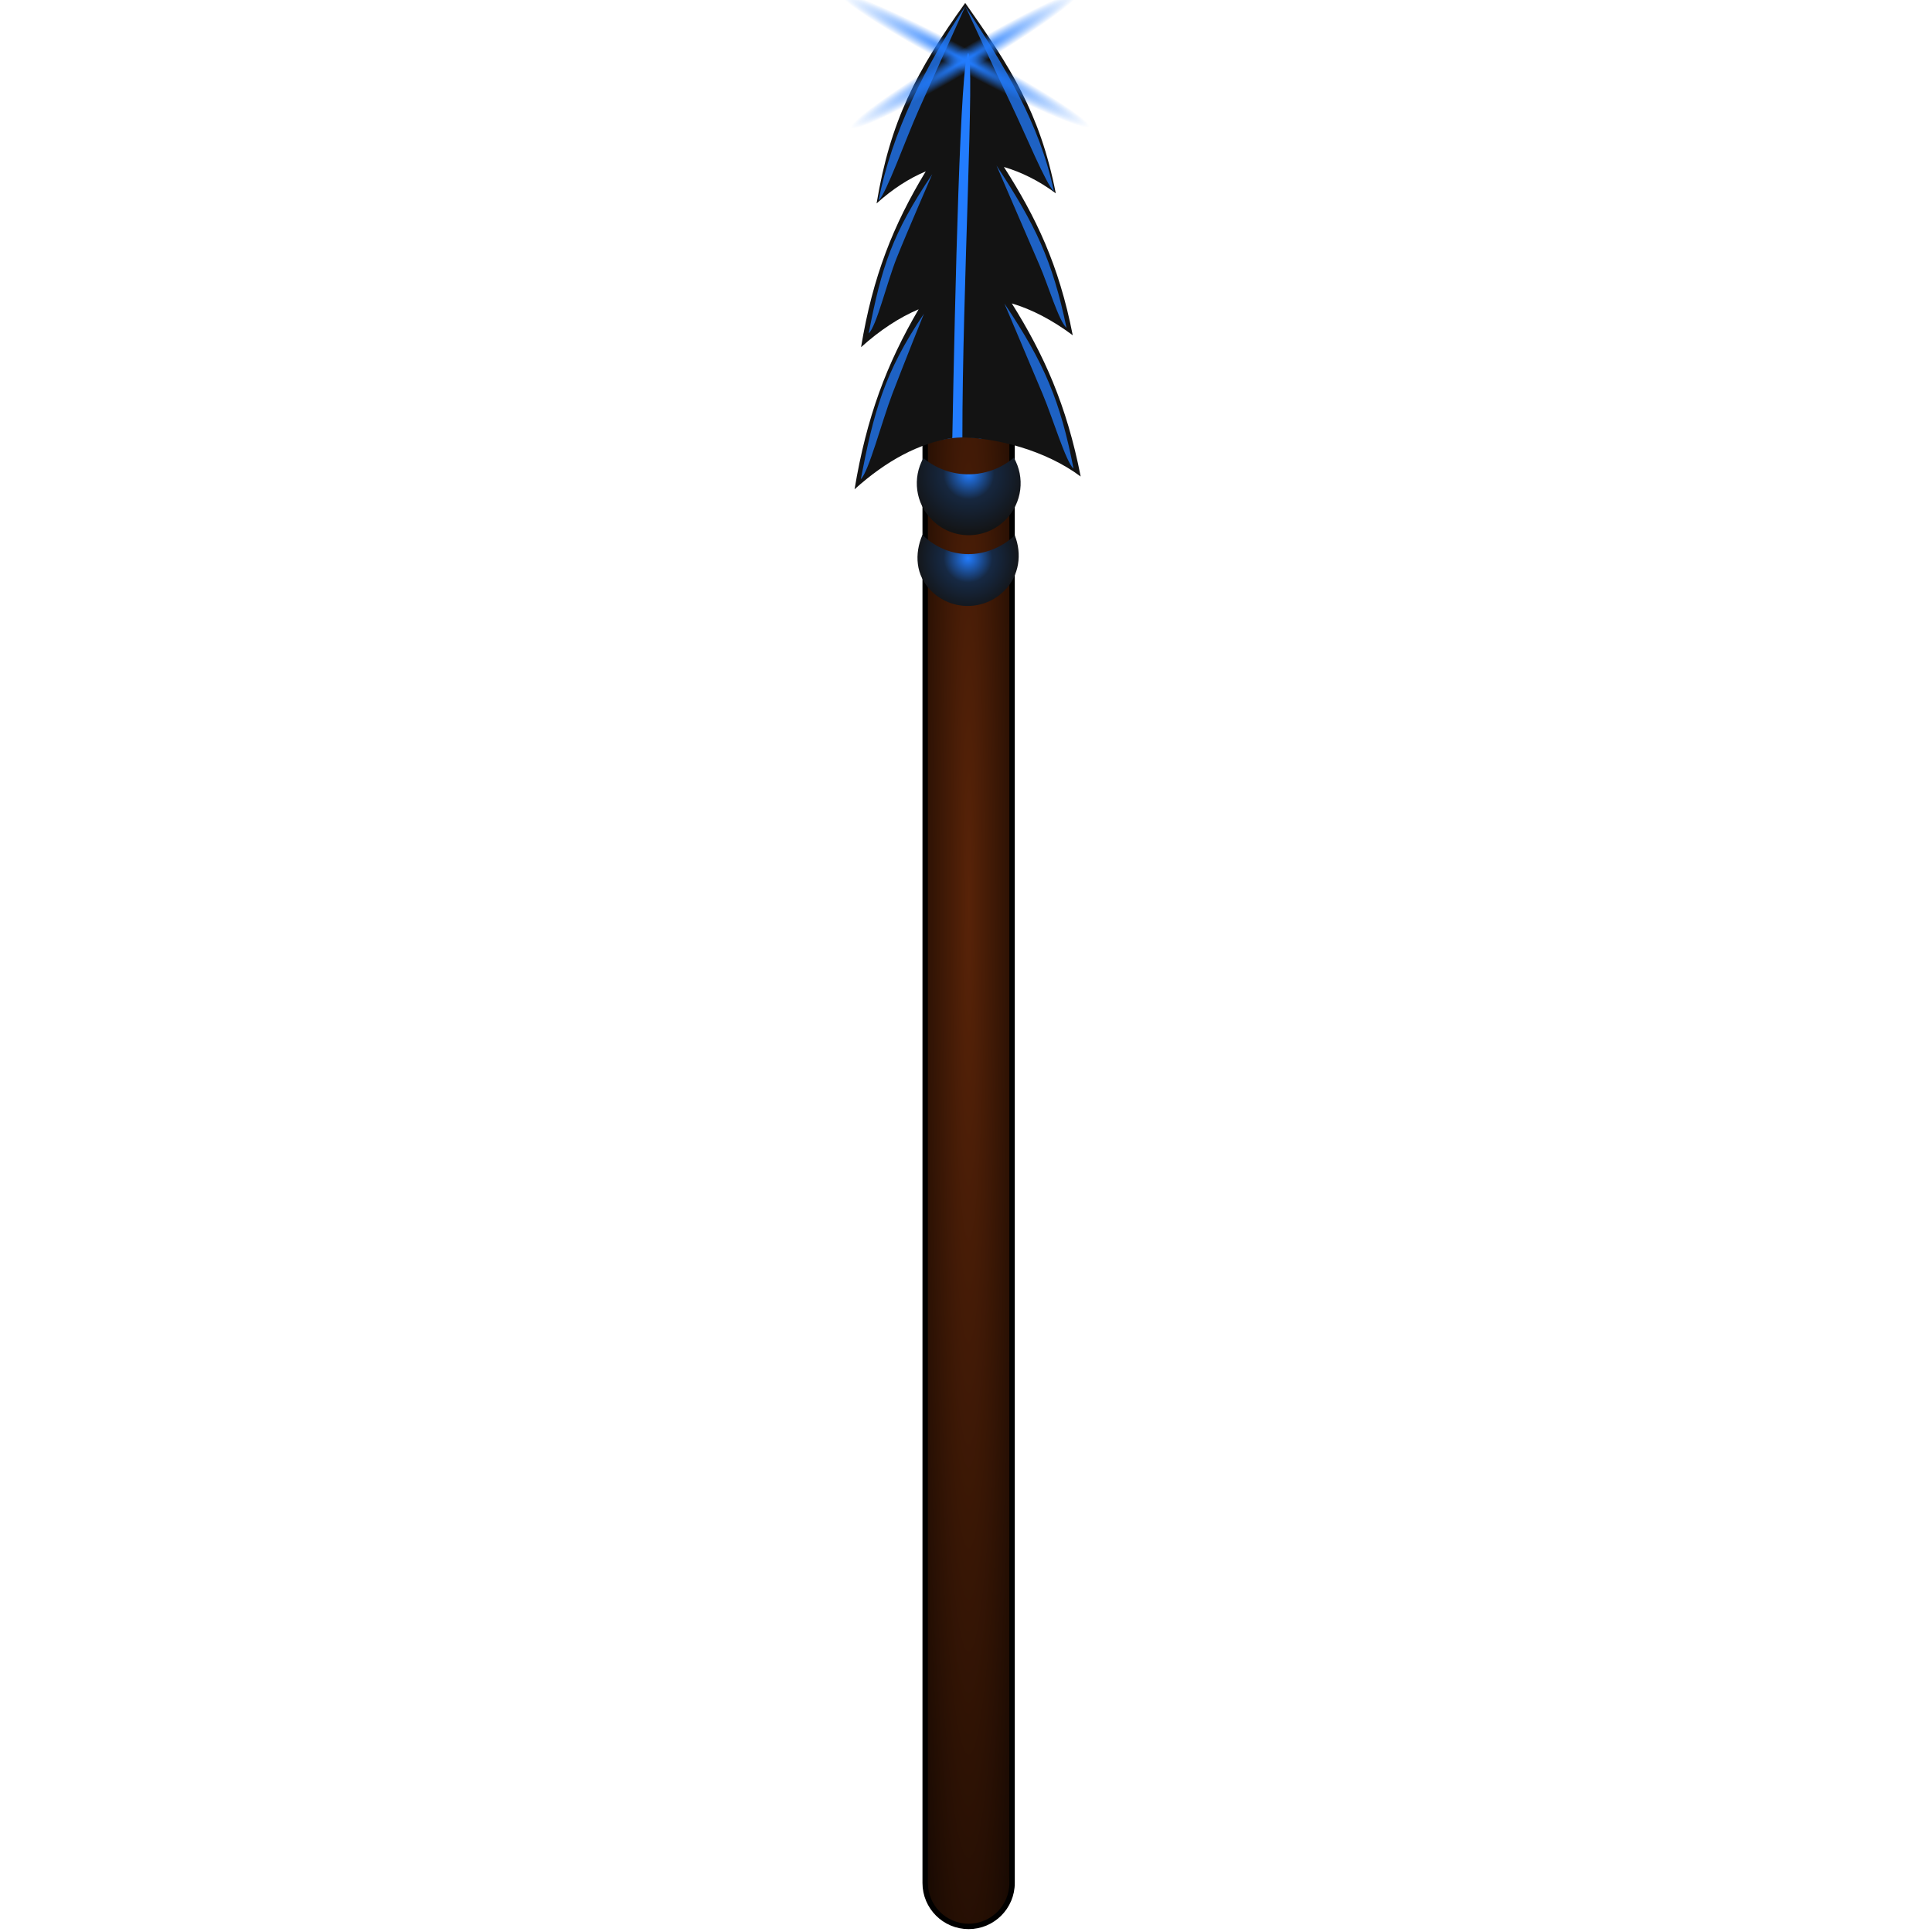
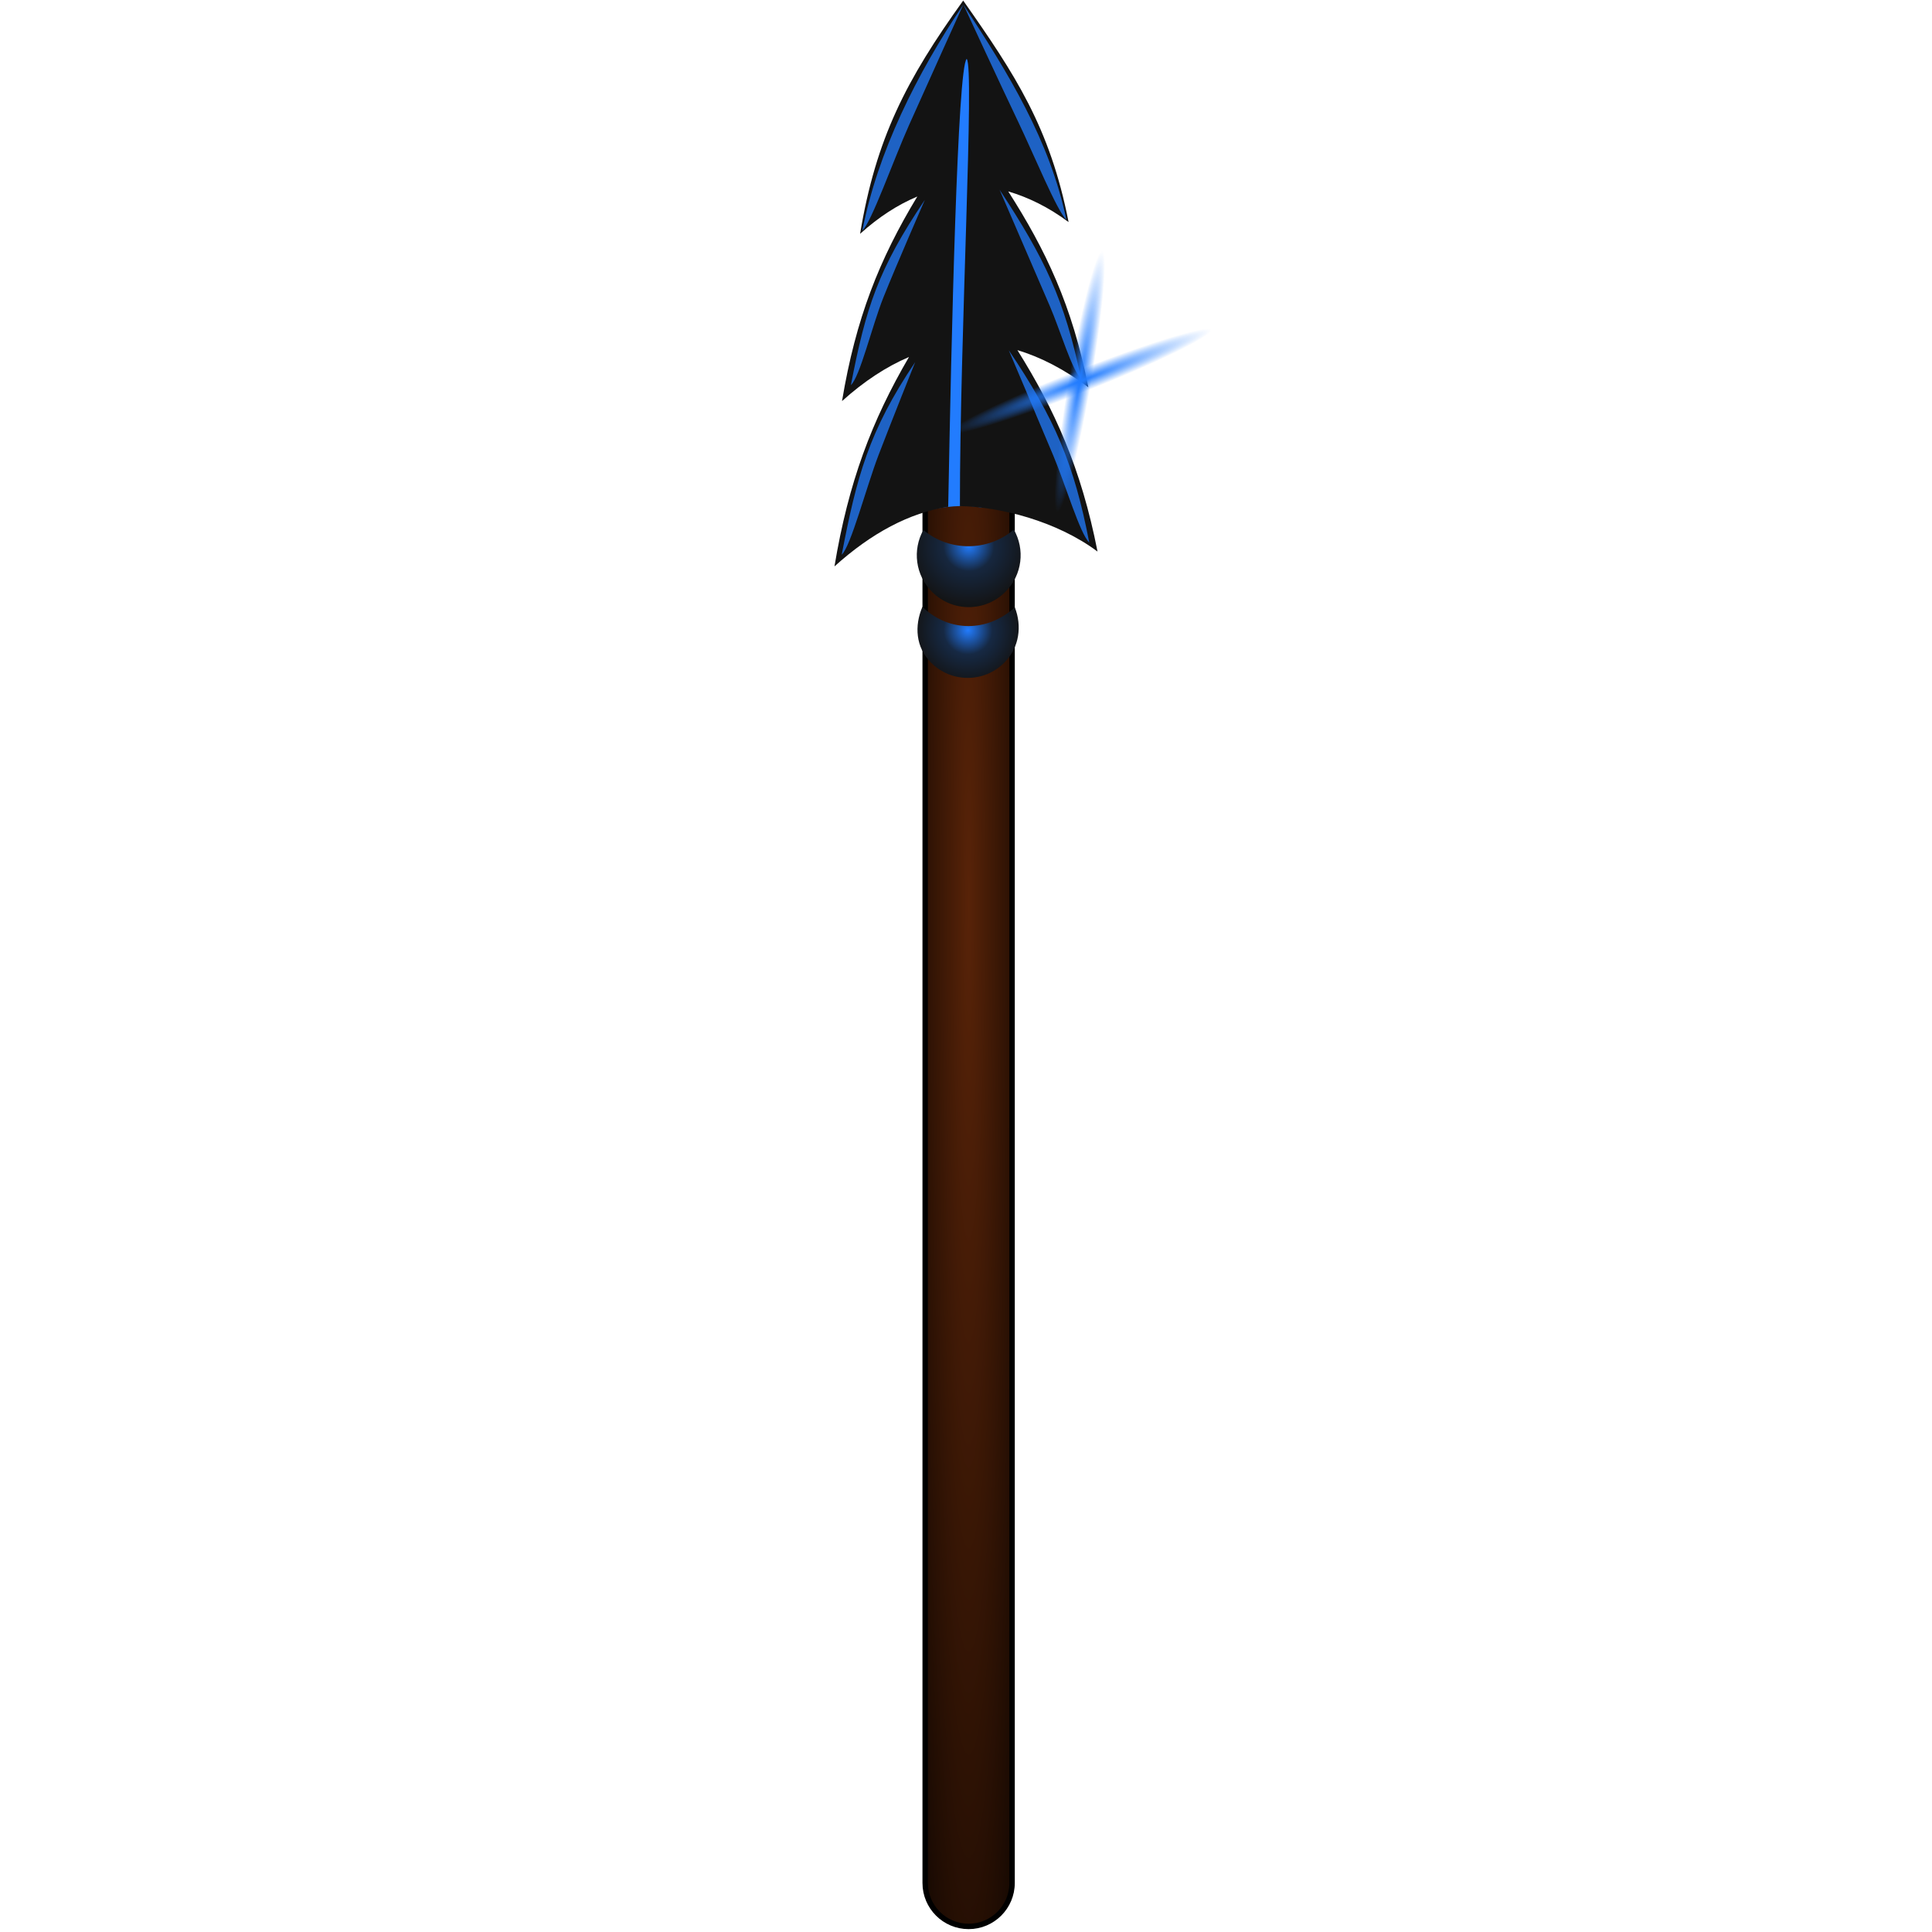
<svg xmlns="http://www.w3.org/2000/svg" width="100px" height="100px" viewBox="0 0 100 100" version="1.1" xml:space="preserve" style="fill-rule:evenodd;clip-rule:evenodd;">
  <g>
    <g>
      <path d="M50.136,99.711c1.241,0 2.249,-1.007 2.249,-2.249l0,-78.71c0,-1.242 -1.008,-2.249 -2.249,-2.249c-1.242,0 -2.249,1.007 -2.249,2.249l0,78.71c0,1.242 1.007,2.249 2.249,2.249Z" style="fill:url(#_Radial1);stroke:#000;stroke-width:0.28px;" />
    </g>
    <g>
-       <path d="M50.49,2.525l-0.814,0.102l-1.317,20.216c0.588,-0.164 1.71,-0.298 2.444,-0.13l-0.313,-20.188Z" style="fill:#227cfe;" />
-       <path d="M44.232,25.325c1.651,-1.49 3.339,-2.385 5.06,-2.655c0.141,-7.607 0.417,-19.552 0.823,-19.924c0.355,0.387 -0.308,12.312 -0.302,19.896c1.768,0.03 4.287,0.654 6.123,2.022c-0.73,-3.718 -1.912,-6.317 -3.564,-8.959c1.036,0.308 2.093,0.858 3.153,1.648c-0.713,-3.638 -1.904,-6.118 -3.563,-8.711c0.883,0.262 1.783,0.692 2.685,1.364c-0.824,-4.201 -2.376,-6.566 -4.688,-9.854l-0.001,0.001c-2.529,3.522 -3.881,6.129 -4.586,10.376c0.84,-0.759 1.681,-1.295 2.545,-1.659c-1.687,2.788 -2.738,5.423 -3.349,9.101c0.979,-0.883 1.974,-1.534 2.979,-1.962c-1.652,2.826 -2.693,5.571 -3.315,9.316l0,0Z" style="fill:#131313;fill-rule:nonzero;" />
+       <path d="M50.473,2.791l-0.948,0.118l-1.531,23.52c0.683,-0.19 1.988,-0.345 2.843,-0.15l-0.364,-23.488Z" style="fill:#227cfe;" />
+       <path d="M43.192,29.317c1.921,-1.733 3.884,-2.774 5.887,-3.088c0.164,-8.851 0.484,-22.748 0.957,-23.182c0.413,0.451 -0.358,14.325 -0.351,23.149c2.057,0.035 4.988,0.761 7.123,2.353c-0.848,-4.327 -2.224,-7.351 -4.146,-10.424c1.206,0.358 2.436,0.998 3.669,1.917c-0.83,-4.232 -2.215,-7.118 -4.145,-10.135c1.026,0.305 2.074,0.805 3.124,1.588c-0.96,-4.889 -2.765,-7.64 -5.455,-11.466l-0.001,0.001c-2.943,4.098 -4.515,7.131 -5.336,12.073c0.978,-0.883 1.955,-1.507 2.961,-1.931c-1.963,3.244 -3.185,6.31 -3.896,10.589c1.138,-1.027 2.296,-1.784 3.466,-2.283c-1.922,3.289 -3.134,6.483 -3.857,10.839l0,0Z" style="fill:#131313;fill-rule:nonzero;" />
      <g>
-         <path d="M45.474,10.383c0.405,-0.365 1.38,-3.133 2.078,-4.696c0.748,-1.675 2.413,-5.359 2.413,-5.359c-2.068,3.071 -3.822,6.589 -4.491,10.055Z" style="fill:#227cfe;fill-opacity:0.75;fill-rule:nonzero;" />
-         <path d="M54.547,9.901c-0.404,-0.365 -1.451,-2.913 -2.153,-4.381c-0.764,-1.595 -2.429,-5.192 -2.429,-5.192c1.999,3.041 3.857,6.069 4.582,9.573Z" style="fill:#227cfe;fill-opacity:0.75;fill-rule:nonzero;" />
-         <path d="M44.963,17.257c0.404,-0.365 0.935,-2.615 1.449,-3.905c0.549,-1.373 1.84,-4.334 1.84,-4.334c-2.068,3.071 -2.62,4.774 -3.289,8.239Z" style="fill:#227cfe;fill-opacity:0.75;fill-rule:nonzero;" />
-         <path d="M44.554,24.804c0.404,-0.365 1.093,-3 1.637,-4.428c0.529,-1.385 1.632,-4.138 1.632,-4.138c-2.069,3.071 -2.6,5.101 -3.269,8.566Z" style="fill:#227cfe;fill-opacity:0.75;fill-rule:nonzero;" />
-         <path d="M55.566,24.258c-0.404,-0.365 -1.054,-2.561 -1.589,-3.839c-0.596,-1.425 -1.991,-4.711 -1.991,-4.711c2.069,3.071 2.911,5.085 3.58,8.55Z" style="fill:#227cfe;fill-opacity:0.75;fill-rule:nonzero;" />
-         <path d="M55.202,16.969c-0.405,-0.365 -0.925,-2.148 -1.388,-3.222c-0.604,-1.401 -2.236,-5.18 -2.236,-5.18c1.999,3.041 2.898,4.898 3.624,8.402Z" style="fill:#227cfe;fill-opacity:0.75;fill-rule:nonzero;" />
+         <path d="M44.637,11.932c0.47,-0.424 1.605,-3.644 2.417,-5.462c0.871,-1.95 2.808,-6.236 2.808,-6.236c-2.407,3.574 -4.447,7.667 -5.225,11.698Z" style="fill:#227cfe;fill-opacity:0.75;fill-rule:nonzero;" />
+         <path d="M55.193,11.372c-0.471,-0.425 -1.688,-3.389 -2.506,-5.097c-0.888,-1.856 -2.825,-6.041 -2.825,-6.041c2.326,3.539 4.487,7.061 5.331,11.138Z" style="fill:#227cfe;fill-opacity:0.75;fill-rule:nonzero;" />
+         <path d="M44.042,19.931c0.47,-0.425 1.087,-3.043 1.686,-4.543c0.638,-1.598 2.141,-5.043 2.141,-5.043c-2.407,3.573 -3.049,5.554 -3.827,9.586Z" style="fill:#227cfe;fill-opacity:0.75;fill-rule:nonzero;" />
+         <path d="M43.566,28.712c0.47,-0.425 1.272,-3.491 1.905,-5.152c0.615,-1.612 1.898,-4.815 1.898,-4.815c-2.407,3.573 -3.025,5.935 -3.803,9.967Z" style="fill:#227cfe;fill-opacity:0.75;fill-rule:nonzero;" />
+         <path d="M56.379,28.077c-0.471,-0.425 -1.227,-2.981 -1.849,-4.467c-0.694,-1.658 -2.316,-5.481 -2.316,-5.481c2.406,3.573 3.386,5.916 4.165,9.948Z" style="fill:#227cfe;fill-opacity:0.75;fill-rule:nonzero;" />
+         <path d="M55.955,19.596c-0.471,-0.425 -1.076,-2.5 -1.615,-3.75c-0.703,-1.629 -2.602,-6.026 -2.602,-6.026c2.326,3.538 3.372,5.699 4.217,9.776Z" style="fill:#227cfe;fill-opacity:0.75;fill-rule:nonzero;" />
      </g>
    </g>
-     <path d="M48.196,30.583c1.057,1.048 2.749,1.042 3.797,-0.016c0.774,-0.781 0.91,-1.895 0.534,-2.854c-1.408,1.285 -3.403,1.309 -4.783,-0.028c-0.42,0.982 -0.356,2.097 0.452,2.898l0,0Z" style="fill:url(#_Radial2);fill-rule:nonzero;" />
-     <path d="M48.251,26.921c1.057,1.048 2.749,1.04 3.797,-0.017c0.871,-0.879 1.012,-2.195 0.428,-3.216c-1.342,1.142 -3.33,1.151 -4.682,0.02c-0.574,1.027 -0.422,2.342 0.457,3.213l0,0Z" style="fill:url(#_Radial3);fill-rule:nonzero;" />
+     <path d="M48.196,34.306c1.057,1.048 2.749,1.042 3.797,-0.015c0.774,-0.782 0.91,-1.896 0.534,-2.855c-1.408,1.285 -3.403,1.309 -4.783,-0.028c-0.42,0.982 -0.356,2.097 0.452,2.898l0,0Z" style="fill:url(#_Radial2);fill-rule:nonzero;" />
+     <path d="M48.251,30.644c1.057,1.048 2.749,1.04 3.797,-0.017c0.871,-0.878 1.012,-2.195 0.428,-3.216c-1.342,1.142 -3.33,1.151 -4.682,0.021c-0.574,1.026 -0.422,2.341 0.457,3.212l0,0Z" style="fill:url(#_Radial3);fill-rule:nonzero;" />
    <g>
-       <path d="M50.246,3.63c-3.257,1.932 -6.036,3.273 -6.202,2.993c-0.166,-0.28 2.343,-2.076 5.6,-4.008c3.256,-1.932 6.035,-3.273 6.201,-2.993c0.167,0.28 -2.343,2.076 -5.599,4.008Z" style="fill:url(#_Radial4);" />
-       <path d="M49.667,3.643c-3.556,-1.896 -6.319,-3.668 -6.166,-3.955c0.153,-0.287 3.165,1.018 6.721,2.914c3.556,1.895 6.319,3.668 6.166,3.955c-0.153,0.287 -3.165,-1.018 -6.721,-2.914Z" style="fill:url(#_Radial5);" />
+       <path d="M56.472,19.847c-0.644,3.732 -1.427,6.717 -1.748,6.661c-0.321,-0.055 -0.059,-3.13 0.585,-6.861c0.644,-3.732 1.427,-6.716 1.748,-6.661c0.321,0.055 0.059,3.13 -0.585,6.861Z" style="fill:url(#_Radial4);" />
+       <path d="M56.106,20.296c-3.75,1.476 -6.891,2.427 -7.01,2.125c-0.119,-0.303 2.828,-1.747 6.579,-3.223c3.75,-1.475 6.891,-2.427 7.01,-2.124c0.119,0.303 -2.828,1.747 -6.579,3.222Z" style="fill:url(#_Radial5);" />
    </g>
  </g>
  <defs>
    <radialGradient id="_Radial1" cx="0" cy="0" r="1" gradientUnits="userSpaceOnUse" gradientTransform="matrix(0,91.9805,-4.49844,0,50.1355,46.8798)">
      <stop offset="0" style="stop-color:#582308;stop-opacity:1" />
      <stop offset="1" style="stop-color:#000;stop-opacity:1" />
    </radialGradient>
-     <radialGradient id="_Radial2" cx="0" cy="0" r="1" gradientUnits="userSpaceOnUse" gradientTransform="matrix(2.86663,0,0,2.86663,50.1019,28.8906)">
+     <radialGradient id="_Radial2" cx="0" cy="0" r="1" gradientUnits="userSpaceOnUse" gradientTransform="matrix(2.86663,0,0,2.86663,50.1019,32.6139)">
      <stop offset="0" style="stop-color:#227cfe;stop-opacity:1" />
      <stop offset="0.44" style="stop-color:#162944;stop-opacity:1" />
      <stop offset="1" style="stop-color:#131313;stop-opacity:1" />
    </radialGradient>
-     <radialGradient id="_Radial3" cx="0" cy="0" r="1" gradientUnits="userSpaceOnUse" gradientTransform="matrix(3.20475,0,0,3.20475,50.1458,24.5319)">
+     <radialGradient id="_Radial3" cx="0" cy="0" r="1" gradientUnits="userSpaceOnUse" gradientTransform="matrix(3.20475,0,0,3.20475,50.1458,28.2551)">
      <stop offset="0" style="stop-color:#227cfe;stop-opacity:1" />
      <stop offset="0.2" style="stop-color:#1c529f;stop-opacity:1" />
      <stop offset="0.41" style="stop-color:#16273f;stop-opacity:1" />
      <stop offset="1" style="stop-color:#131313;stop-opacity:1" />
    </radialGradient>
-     <radialGradient id="_Radial4" cx="0" cy="0" r="1" gradientUnits="userSpaceOnUse" gradientTransform="matrix(-5.90076,3.5005,-0.300984,-0.507367,49.9447,3.12241)">
+     <radialGradient id="_Radial4" cx="0" cy="0" r="1" gradientUnits="userSpaceOnUse" gradientTransform="matrix(-1.16633,6.76108,-0.581339,-0.100284,55.8905,19.7472)">
      <stop offset="0" style="stop-color:#227cfe;stop-opacity:1" />
      <stop offset="1" style="stop-color:#227cfe;stop-opacity:0" />
    </radialGradient>
-     <radialGradient id="_Radial5" cx="0" cy="0" r="1" gradientUnits="userSpaceOnUse" gradientTransform="matrix(-6.44356,-3.43448,0.277481,-0.520593,49.9447,3.12241)">
+     <radialGradient id="_Radial5" cx="0" cy="0" r="1" gradientUnits="userSpaceOnUse" gradientTransform="matrix(-6.79472,2.67334,-0.215986,-0.548964,55.8905,19.7472)">
      <stop offset="0" style="stop-color:#227cfe;stop-opacity:1" />
      <stop offset="1" style="stop-color:#227cfe;stop-opacity:0" />
    </radialGradient>
  </defs>
</svg>
